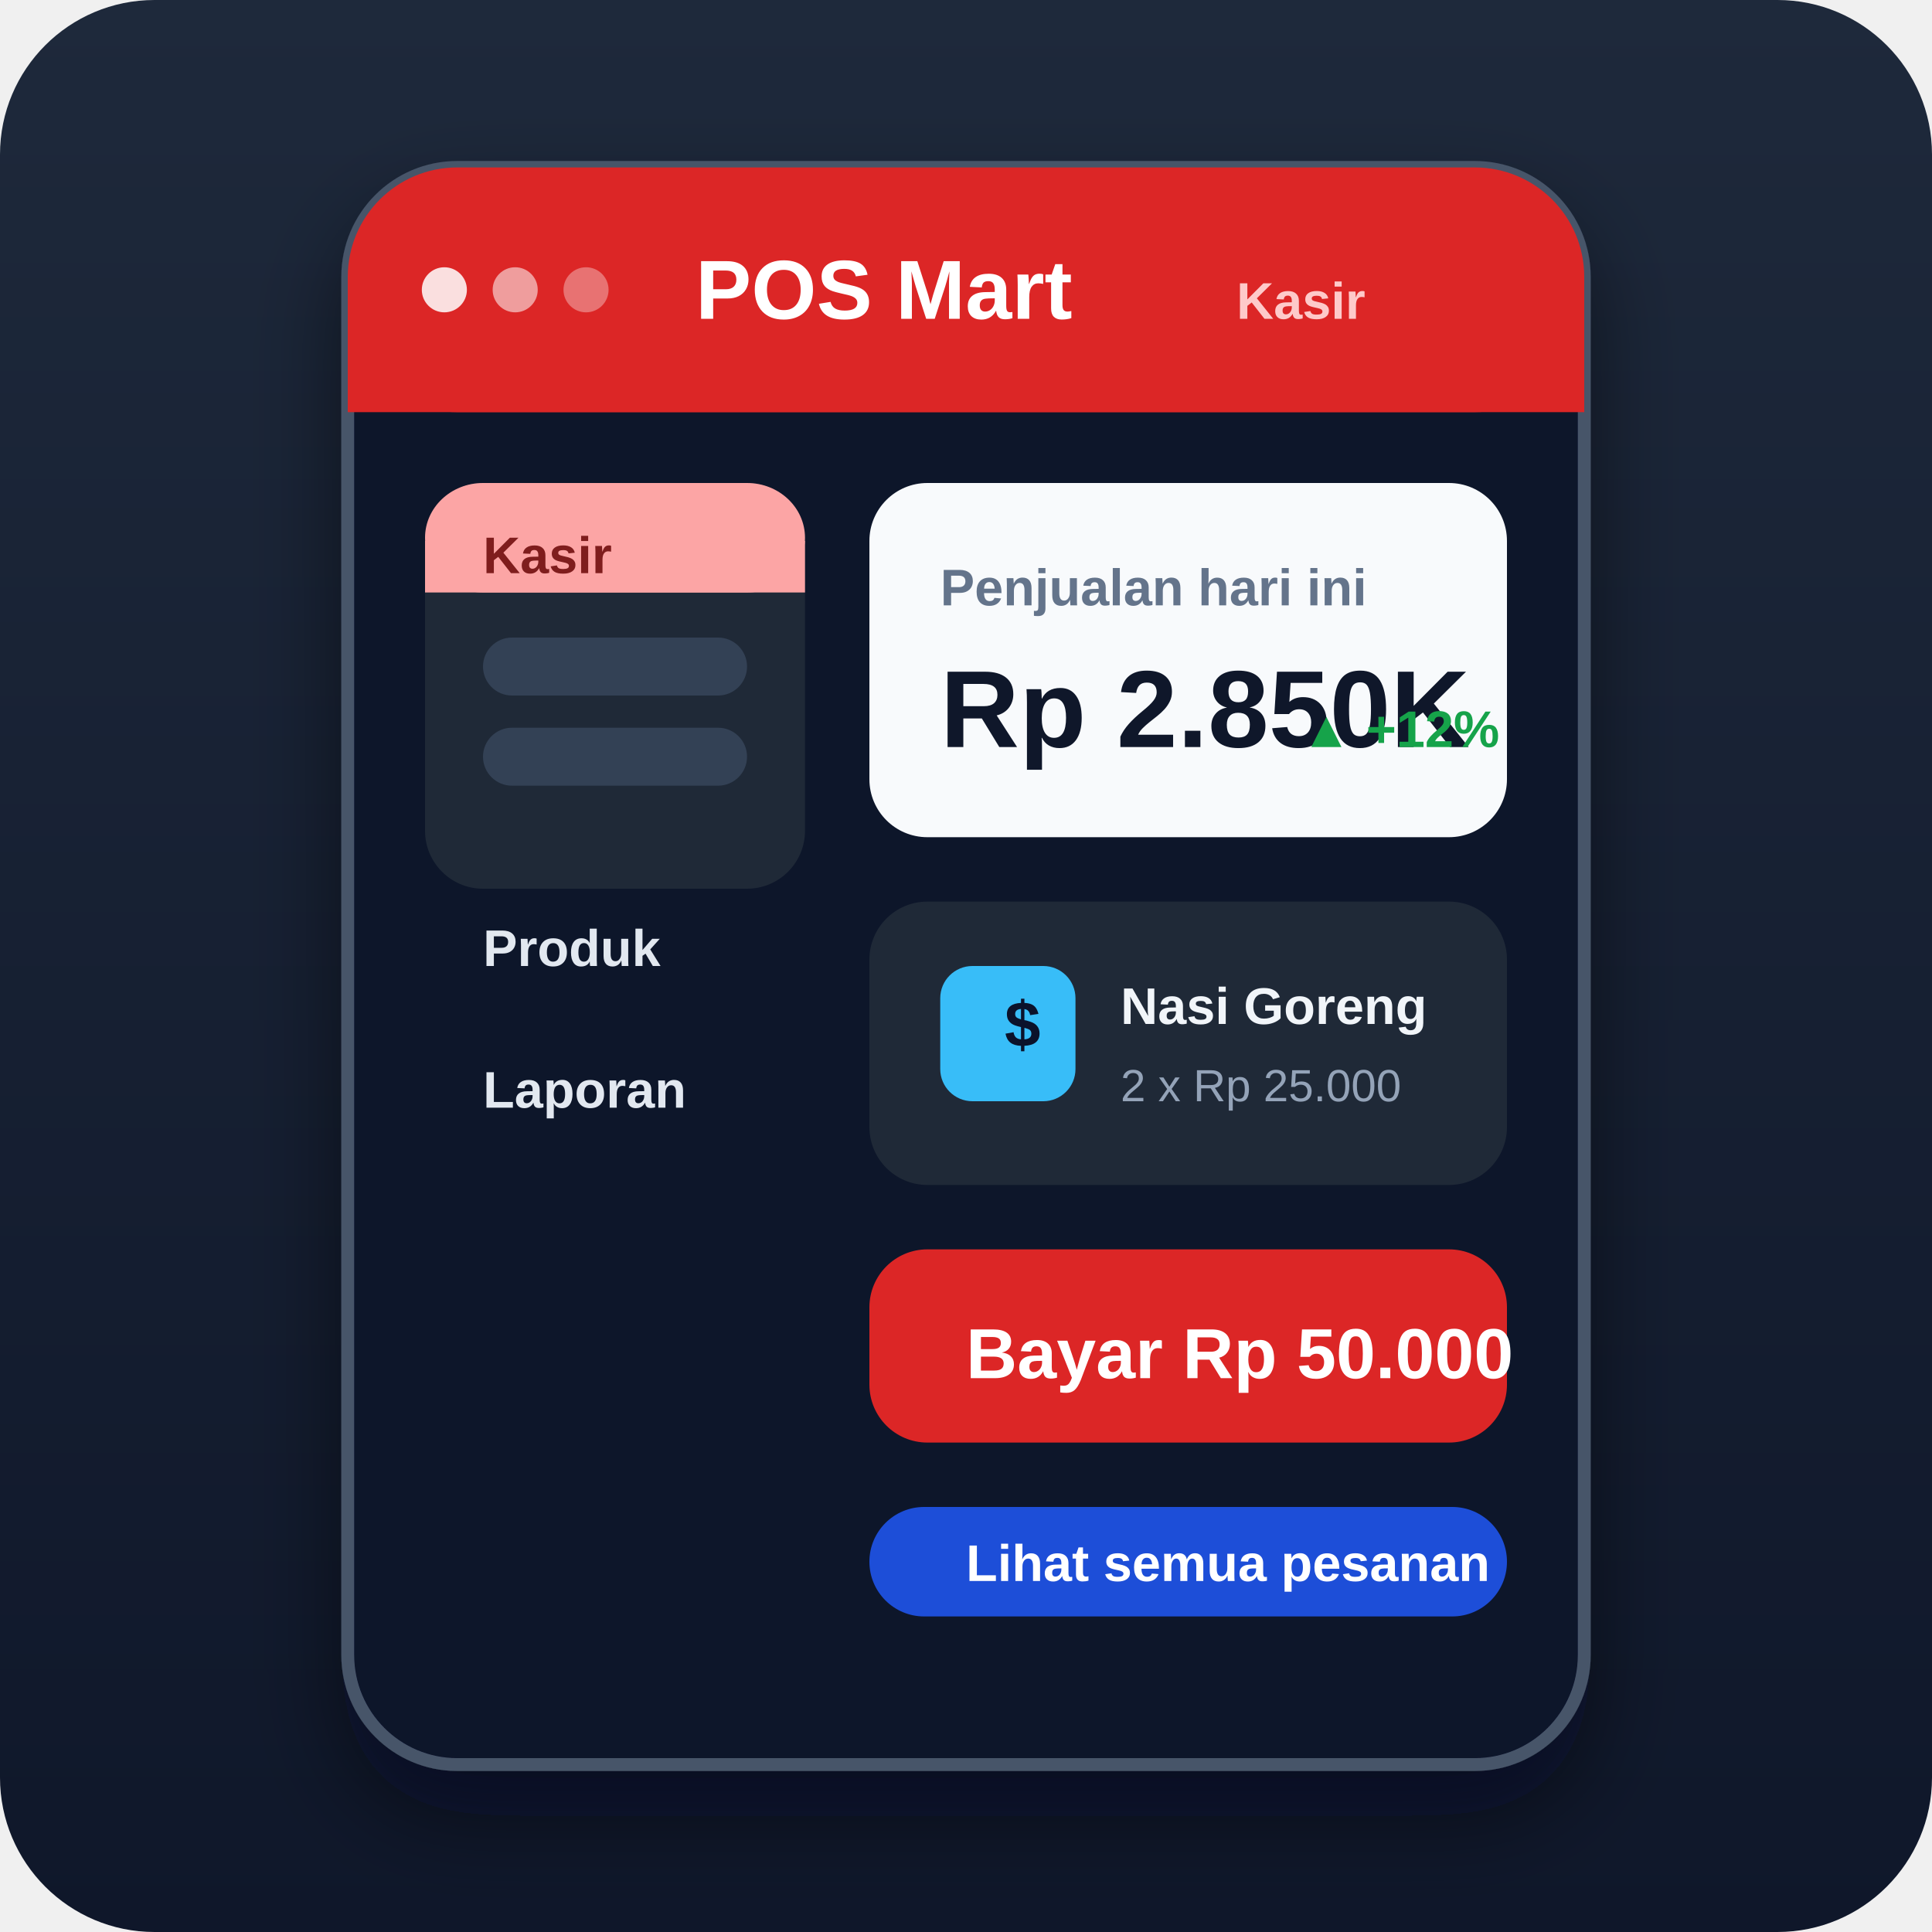
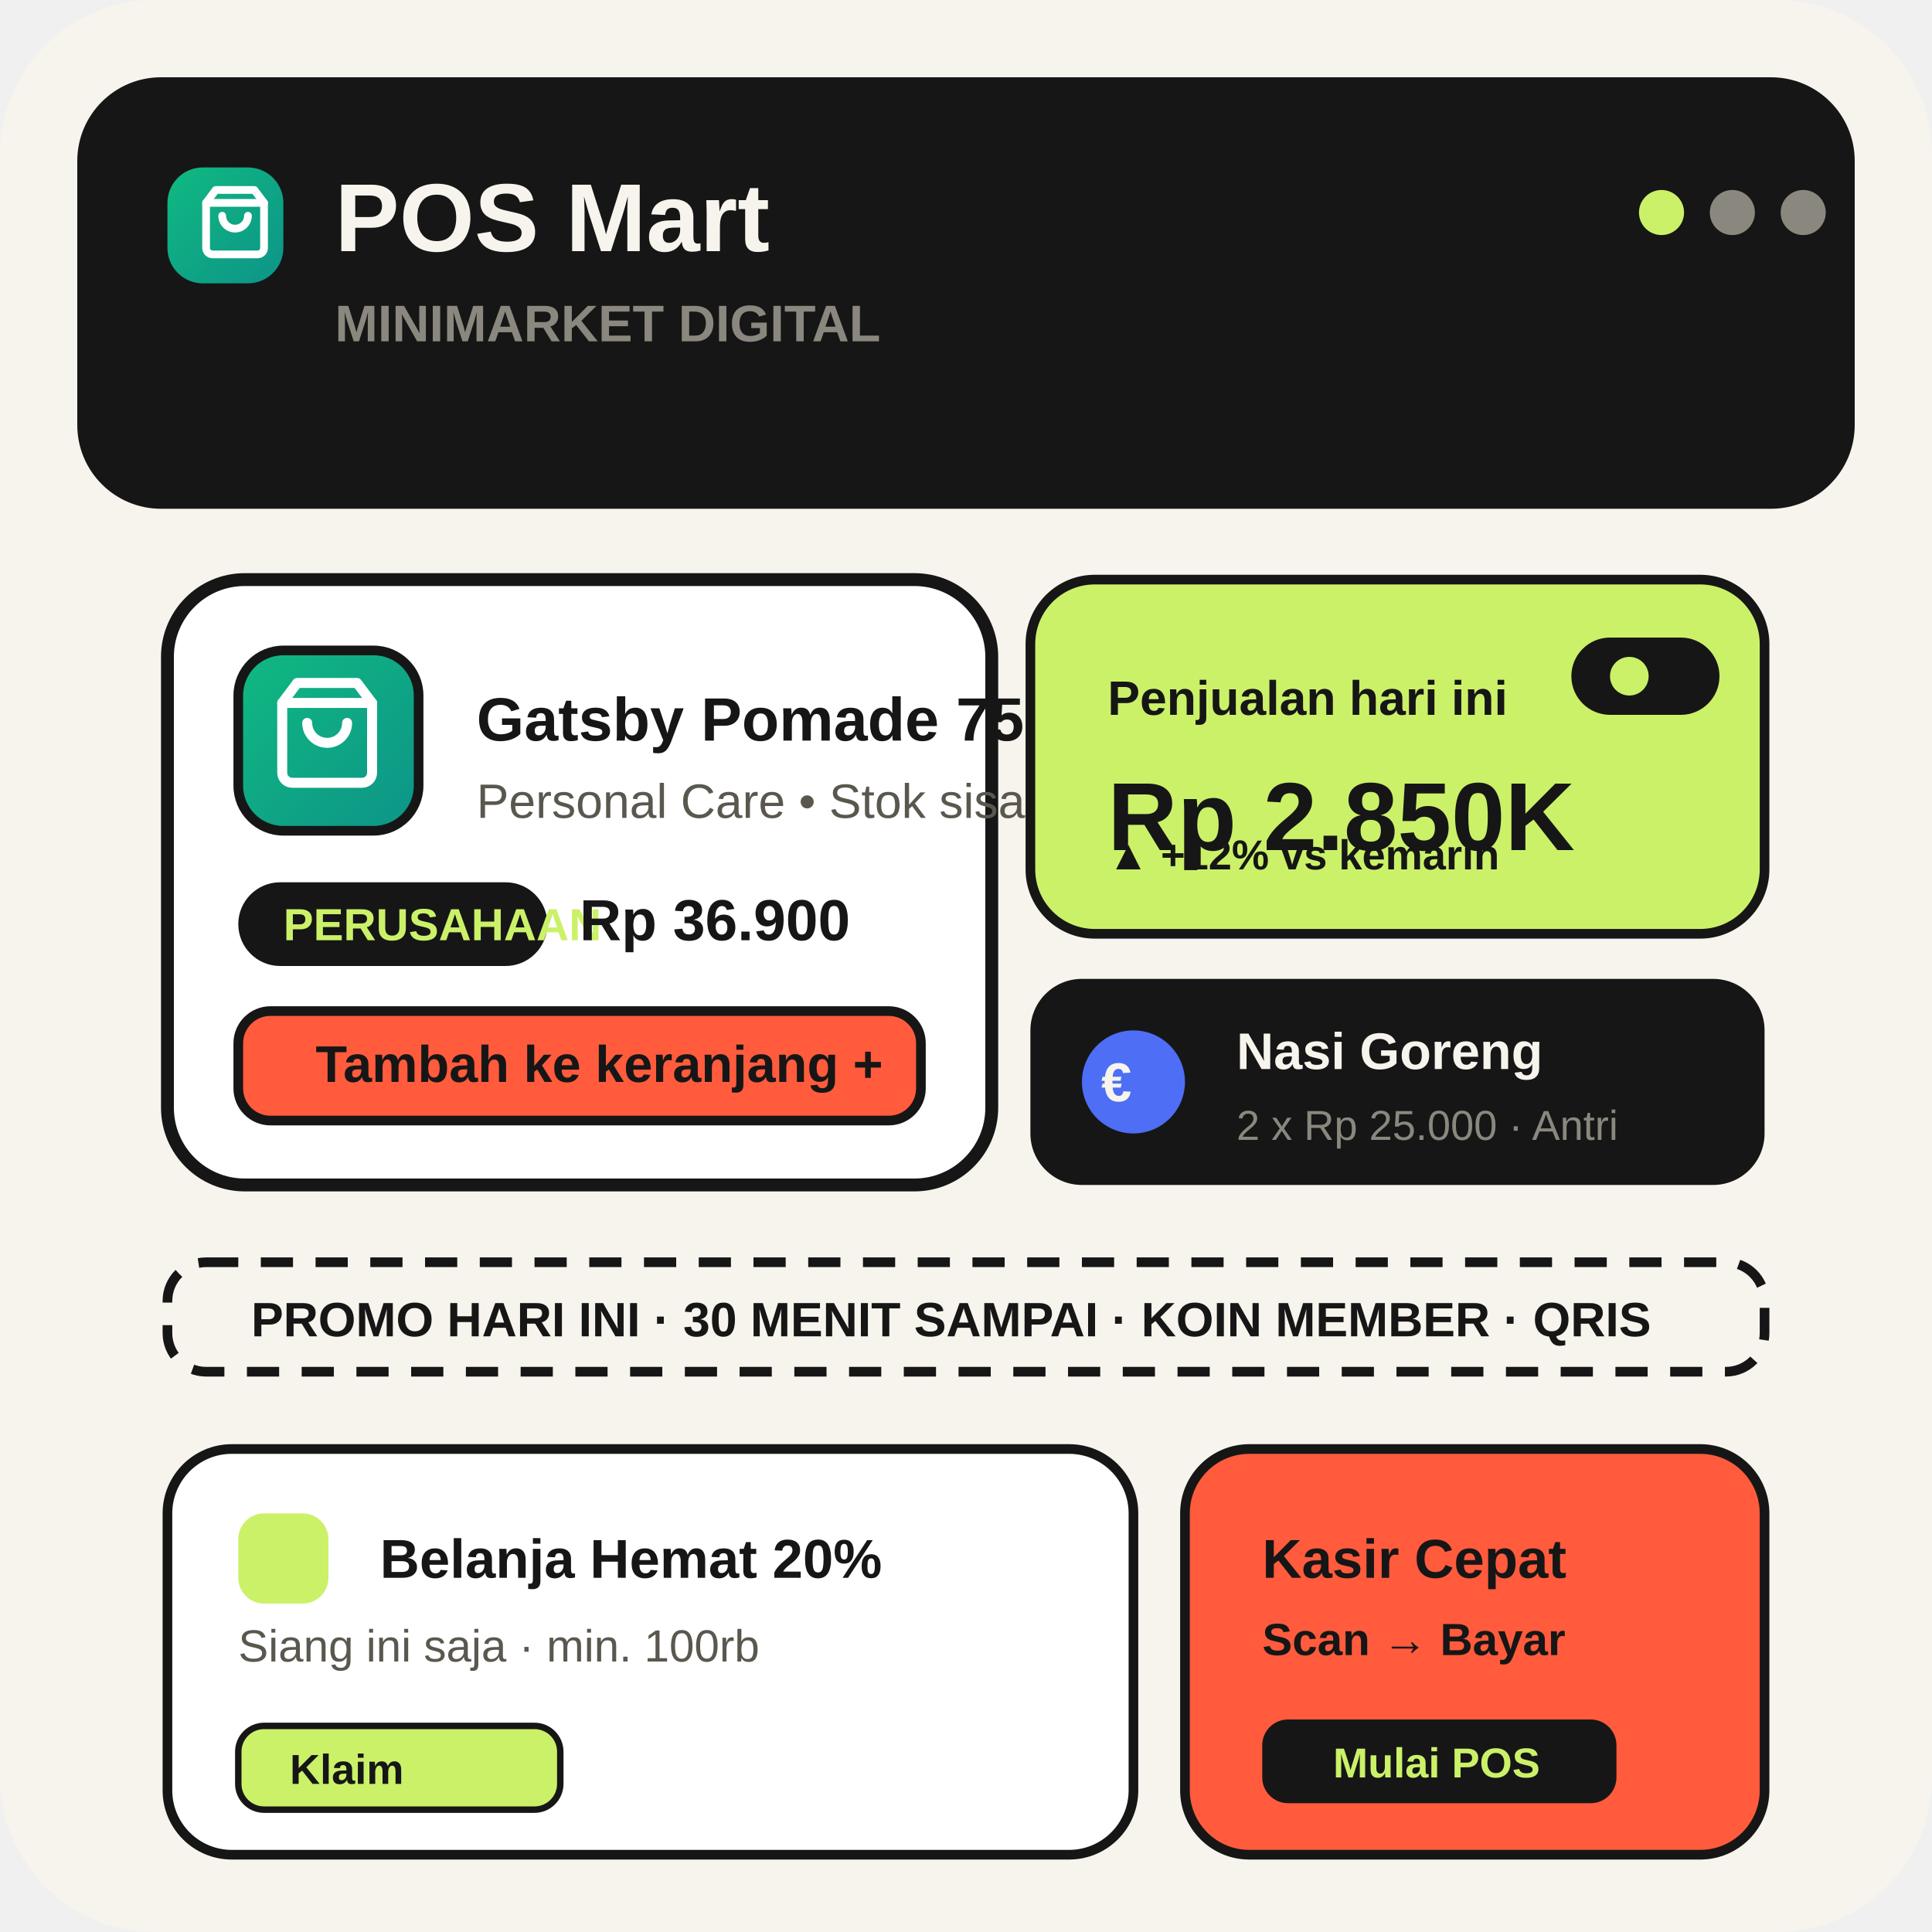
<svg xmlns="http://www.w3.org/2000/svg" viewBox="0 0 600 600" role="img" aria-labelledby="title desc">
  <defs>
-     <linearGradient id="bg" x1="0" y1="0" x2="0" y2="1">
-       <stop offset="0" stop-color="#1e293b" />
-       <stop offset="1" stop-color="#0f172a" />
+     <linearGradient id="brand" x1="0" y1="0" x2="1" y2="1">
+       <stop offset="0" stop-color="#10b981" />
+       <stop offset="1" stop-color="#0d9488" />
    </linearGradient>
-     <filter id="shadow" x="-30%" y="-30%" width="160%" height="160%">
-       <feDropShadow dx="0" dy="14" stdDeviation="14" flood-color="#020617" flood-opacity=".5" />
-     </filter>
  </defs>
-   <rect width="600" height="600" rx="48" fill="url(#bg)" />
-   <rect x="108" y="52" width="384" height="496" rx="34" fill="#0b122b" stroke="#475569" stroke-width="4" filter="url(#shadow)" />
-   <rect x="108" y="52" width="384" height="76" rx="34" fill="#dc2626" />
-   <rect x="108" y="86" width="384" height="42" fill="#dc2626" />
-   <circle cx="138" cy="90" r="7" fill="#fff" opacity=".85" />
-   <circle cx="160" cy="90" r="7" fill="#fff" opacity=".55" />
-   <circle cx="182" cy="90" r="7" fill="#fff" opacity=".35" />
-   <text x="216" y="99" fill="#fff" font-family="Arial, sans-serif" font-size="26" font-weight="800">POS Mart</text>
-   <text x="384" y="99" fill="#fecaca" font-family="Arial, sans-serif" font-size="16" font-weight="700">Kasir</text>
-   <rect x="132" y="150" width="118" height="126" rx="18" fill="#1f2937" />
-   <rect x="132" y="150" width="118" height="34" rx="18" fill="#fca5a5" />
-   <rect x="132" y="168" width="118" height="16" fill="#fca5a5" />
-   <text x="150" y="178" fill="#7f1d1d" font-family="Arial, sans-serif" font-size="16" font-weight="800">Kasir</text>
-   <rect x="150" y="198" width="82" height="18" rx="9" fill="#334155" />
-   <rect x="150" y="226" width="82" height="18" rx="9" fill="#334155" />
-   <text x="150" y="300" width="82" height="18" fill="#e2e8f0" font-family="Arial, sans-serif" font-size="16" font-weight="700">Produk</text>
-   <text x="150" y="344" width="82" height="18" fill="#e2e8f0" font-family="Arial, sans-serif" font-size="16" font-weight="700">Laporan</text>
-   <rect x="270" y="150" width="198" height="110" rx="18" fill="#f8fafc" />
-   <text x="292" y="188" fill="#64748b" font-family="Arial, sans-serif" font-size="16" font-weight="700">Penjualan hari ini</text>
-   <text x="292" y="232" fill="#0f172a" font-family="Arial, sans-serif" font-size="34" font-weight="800">Rp 2.850K</text>
-   <text x="404" y="232" fill="#16a34a" font-family="Arial, sans-serif" font-size="16" font-weight="700">▲ +12%</text>
-   <rect x="270" y="280" width="198" height="88" rx="18" fill="#1f2937" />
-   <rect x="292" y="300" width="42" height="42" rx="10" fill="#38bdf8" />
-   <text x="312" y="325" fill="#0b122b" font-family="Arial, sans-serif" font-size="20" font-weight="800">$</text>
-   <text x="348" y="318" fill="#f1f5f9" font-family="Arial, sans-serif" font-size="16" font-weight="700">Nasi Goreng</text>
-   <text x="348" y="342" fill="#94a3b8" font-family="Arial, sans-serif" font-size="14">2 x Rp 25.000</text>
-   <rect x="270" y="388" width="198" height="60" rx="18" fill="#dc2626" />
-   <text x="300" y="428" fill="#fff" font-family="Arial, sans-serif" font-size="22" font-weight="800">Bayar Rp 50.000</text>
-   <rect x="270" y="468" width="198" height="34" rx="17" fill="#1d4ed8" />
-   <text x="300" y="491" fill="#fff" font-family="Arial, sans-serif" font-size="16" font-weight="700">Lihat semua pesanan</text>
+   <rect width="600" height="600" rx="48" fill="#F6F4EC" />
+   <rect x="24" y="24" width="552" height="134" rx="26" fill="#161616" />
+   <rect x="52" y="52" width="36" height="36" rx="11" fill="url(#brand)" />
+   <g transform="translate(61 57)" fill="none" stroke="#ffffff" stroke-width="2.4" stroke-linecap="round" stroke-linejoin="round">
+     <path d="M6 2 3 6v14a2 2 0 0 0 2 2h14a2 2 0 0 0 2-2V6l-3-4Z" />
+     <path d="M3 6h18" />
+     <path d="M16 10a4 4 0 0 1-8 0" />
+   </g>
+   <text x="104" y="78" fill="#F6F4EC" font-family="Arial, sans-serif" font-size="30" font-weight="900">POS Mart</text>
+   <text x="104" y="106" fill="#8A887E" font-family="Arial, sans-serif" font-size="16" font-weight="700">MINIMARKET DIGITAL</text>
+   <circle cx="516" cy="66" r="7" fill="#CBF169" />
+   <circle cx="538" cy="66" r="7" fill="#8A887E" />
+   <circle cx="560" cy="66" r="7" fill="#8A887E" />
+   <rect x="52" y="180" width="256" height="188" rx="24" fill="#FFFFFF" stroke="#161616" stroke-width="4" />
+   <rect x="74" y="202" width="56" height="56" rx="14" fill="url(#brand)" stroke="#161616" stroke-width="3" />
+   <g transform="translate(83 209) scale(1.55)" fill="none" stroke="#ffffff" stroke-width="2" stroke-linecap="round" stroke-linejoin="round">
+     <path d="M6 2 3 6v14a2 2 0 0 0 2 2h14a2 2 0 0 0 2-2V6l-3-4Z" />
+     <path d="M3 6h18" />
+     <path d="M16 10a4 4 0 0 1-8 0" />
+   </g>
+   <text x="148" y="230" fill="#161616" font-family="Arial, sans-serif" font-size="19" font-weight="900">Gatsby Pomade 75 g</text>
+   <text x="148" y="254" fill="#5A584E" font-family="Arial, sans-serif" font-size="15">Personal Care • Stok sisa 2</text>
+   <rect x="74" y="274" width="96" height="26" rx="13" fill="#161616" />
+   <text x="88" y="292" fill="#CBF169" font-family="Arial, sans-serif" font-size="14" font-weight="800">PERUSAHAAN</text>
+   <text x="180" y="292" fill="#161616" font-family="Arial, sans-serif" font-size="18" font-weight="900">Rp 36.900</text>
+   <rect x="74" y="314" width="212" height="34" rx="10" fill="#FF5B3C" stroke="#161616" stroke-width="3" />
+   <text x="98" y="336" fill="#161616" font-family="Arial, sans-serif" font-size="16" font-weight="900">Tambah ke keranjang +</text>
+   <rect x="320" y="180" width="228" height="110" rx="20" fill="#CBF169" stroke="#161616" stroke-width="3" />
+   <text x="344" y="222" fill="#161616" font-family="Arial, sans-serif" font-size="15" font-weight="700">Penjualan hari ini</text>
+   <text x="344" y="264" fill="#161616" font-family="Arial, sans-serif" font-size="30" font-weight="900">Rp 2.850K</text>
+   <rect x="488" y="198" width="46" height="24" rx="12" fill="#161616" />
+   <circle cx="506" cy="210" r="6" fill="#CBF169" />
+   <circle cx="506" cy="210" r="3" fill="#161616" opacity="0" />
+   <text x="344" y="270" fill="#161616" font-family="Arial, sans-serif" font-size="13" font-weight="800">▲ +12% vs kemarin</text>
+   <rect x="320" y="304" width="228" height="64" rx="16" fill="#161616" />
+   <circle cx="352" cy="336" r="16" fill="#4D6EF5" />
+   <text x="342" y="342" fill="#F6F4EC" font-family="Arial, sans-serif" font-size="17" font-weight="900">€</text>
+   <text x="384" y="332" fill="#F6F4EC" font-family="Arial, sans-serif" font-size="16" font-weight="800">Nasi Goreng</text>
+   <text x="384" y="354" fill="#8A887E" font-family="Arial, sans-serif" font-size="13">2 x Rp 25.000 · Antri</text>
+   <rect x="52" y="392" width="496" height="34" rx="12" fill="#F6F4EC" stroke="#161616" stroke-width="3" stroke-dasharray="10 7" />
+   <text x="78" y="415" fill="#161616" font-family="Arial, sans-serif" font-size="15" font-weight="900">PROMO HARI INI · 30 MENIT SAMPAI · KOIN MEMBER · QRIS</text>
+   <rect x="52" y="450" width="300" height="126" rx="20" fill="#FFFFFF" stroke="#161616" stroke-width="3" />
+   <rect x="74" y="470" width="28" height="28" rx="8" fill="#CBF169" />
+   <text x="118" y="490" fill="#161616" font-family="Arial, sans-serif" font-size="17" font-weight="900">Belanja Hemat 20%</text>
+   <text x="74" y="516" fill="#5A584E" font-family="Arial, sans-serif" font-size="14">Siang ini saja · min. 100rb</text>
+   <rect x="74" y="536" width="100" height="26" rx="8" fill="#CBF169" stroke="#161616" stroke-width="2" />
+   <text x="90" y="554" fill="#161616" font-family="Arial, sans-serif" font-size="13" font-weight="900">Klaim</text>
+   <rect x="368" y="450" width="180" height="126" rx="20" fill="#FF5B3C" stroke="#161616" stroke-width="3" />
+   <text x="392" y="490" fill="#161616" font-family="Arial, sans-serif" font-size="17" font-weight="900">Kasir Cepat</text>
+   <text x="392" y="514" fill="#161616" font-family="Arial, sans-serif" font-size="14" font-weight="700">Scan → Bayar</text>
+   <rect x="392" y="534" width="110" height="26" rx="8" fill="#161616" />
+   <text x="414" y="552" fill="#CBF169" font-family="Arial, sans-serif" font-size="13" font-weight="900">Mulai POS</text>
</svg>
